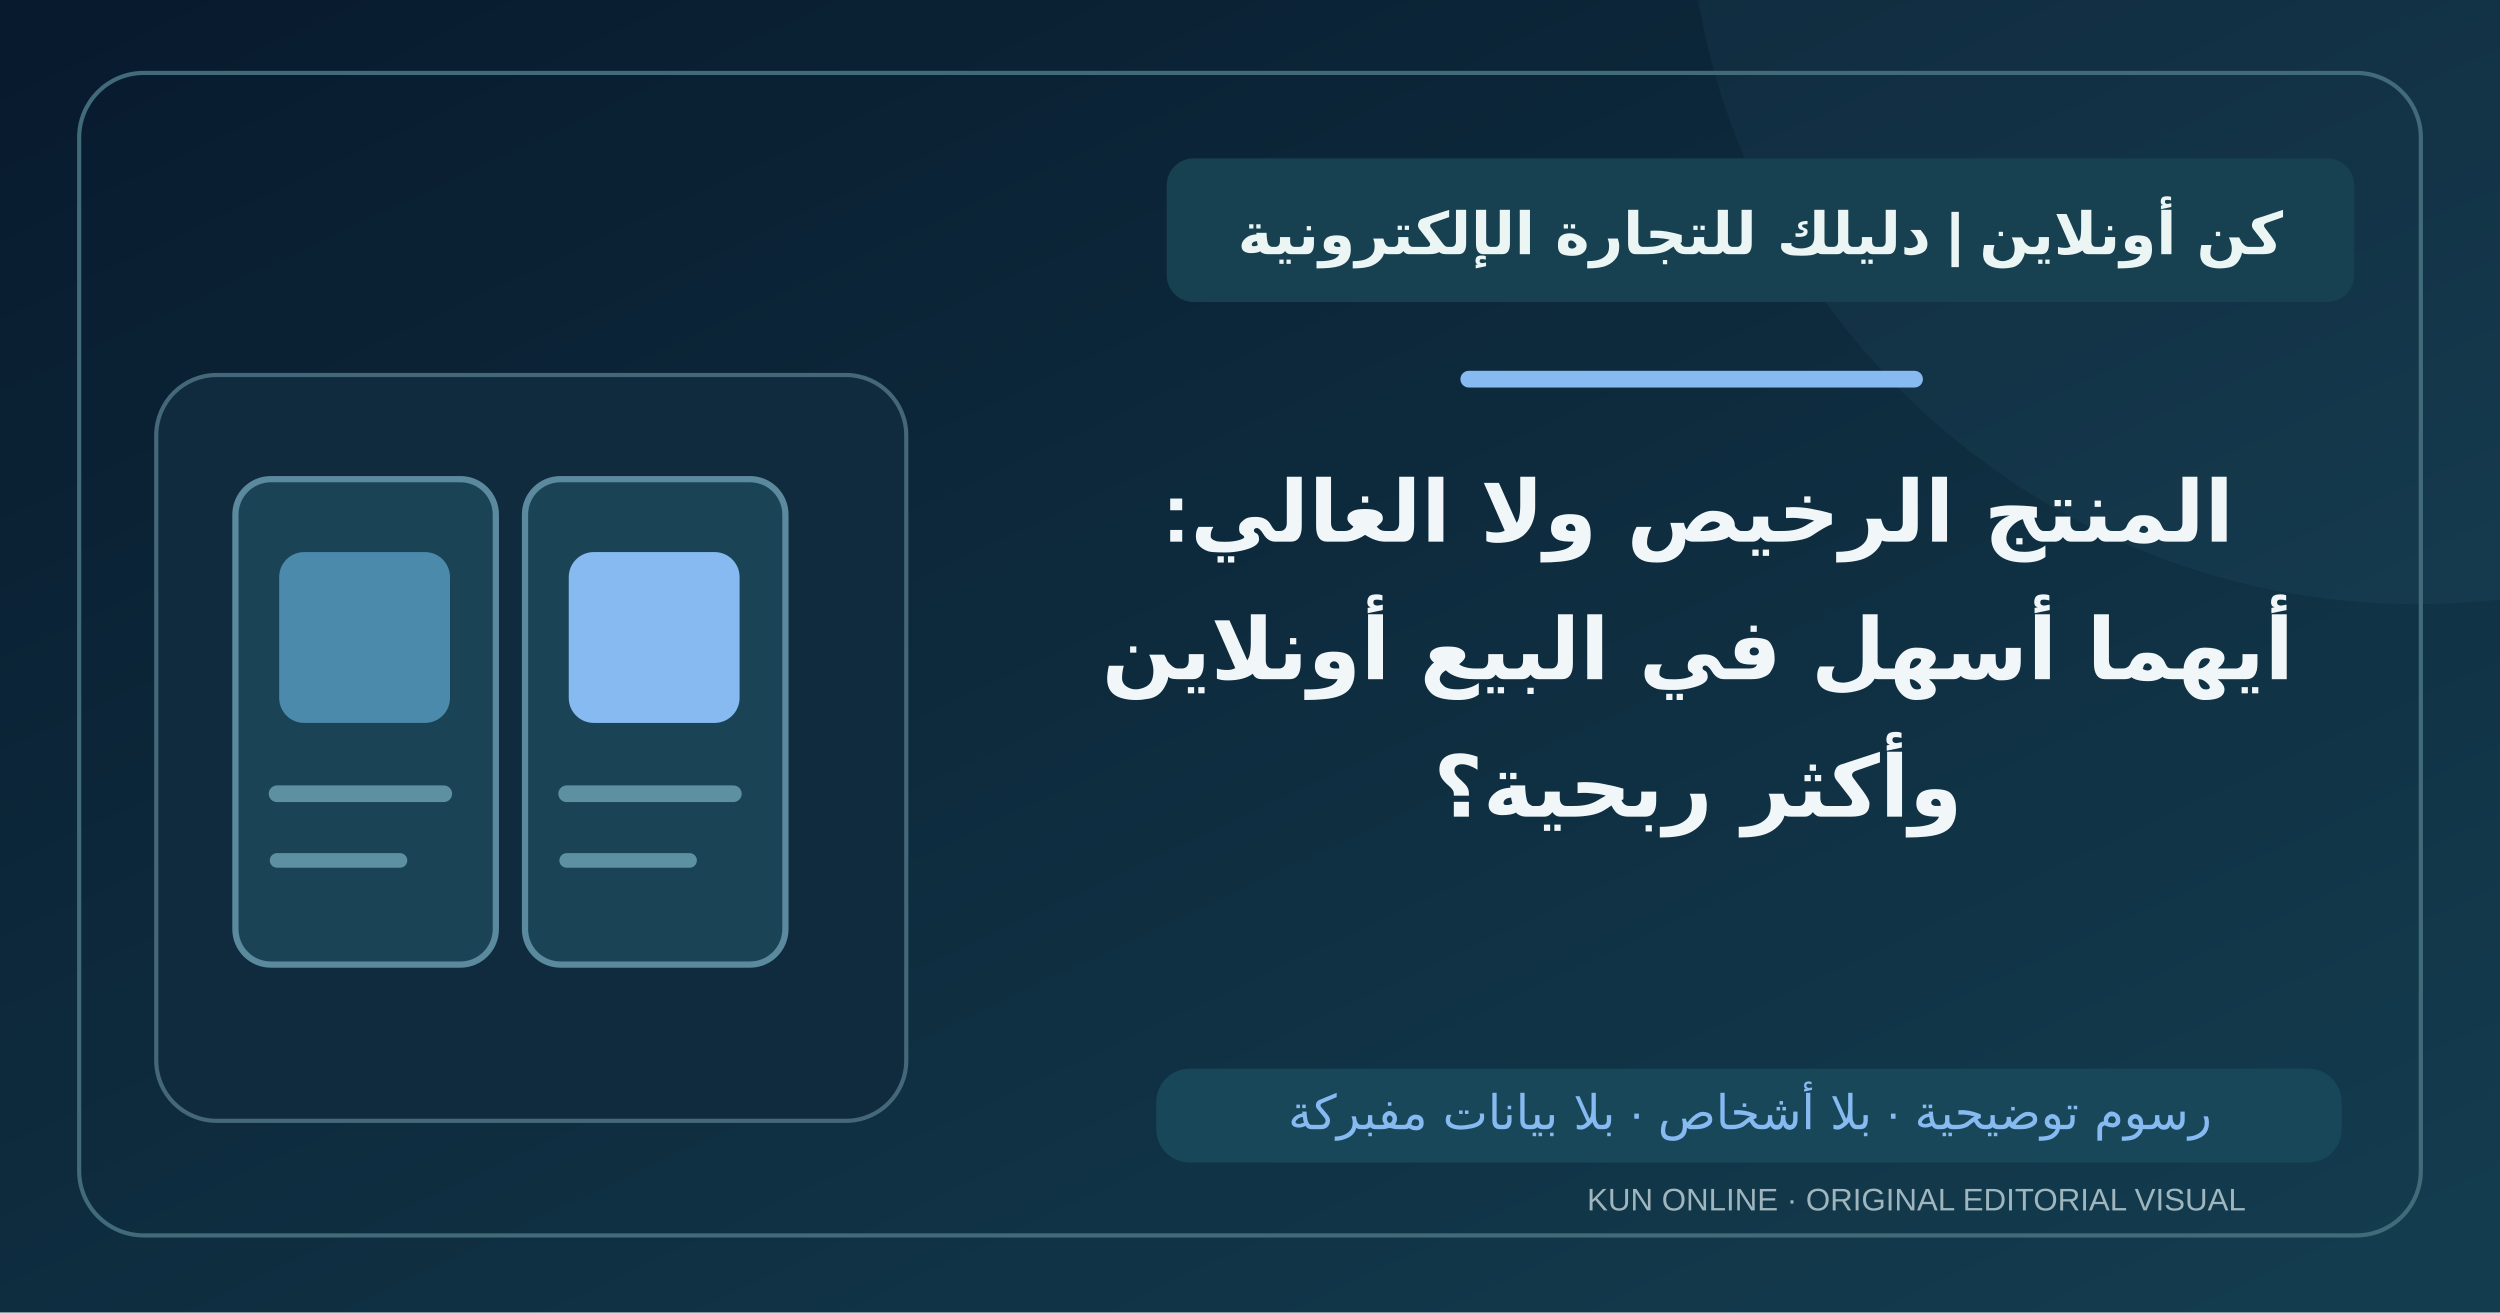
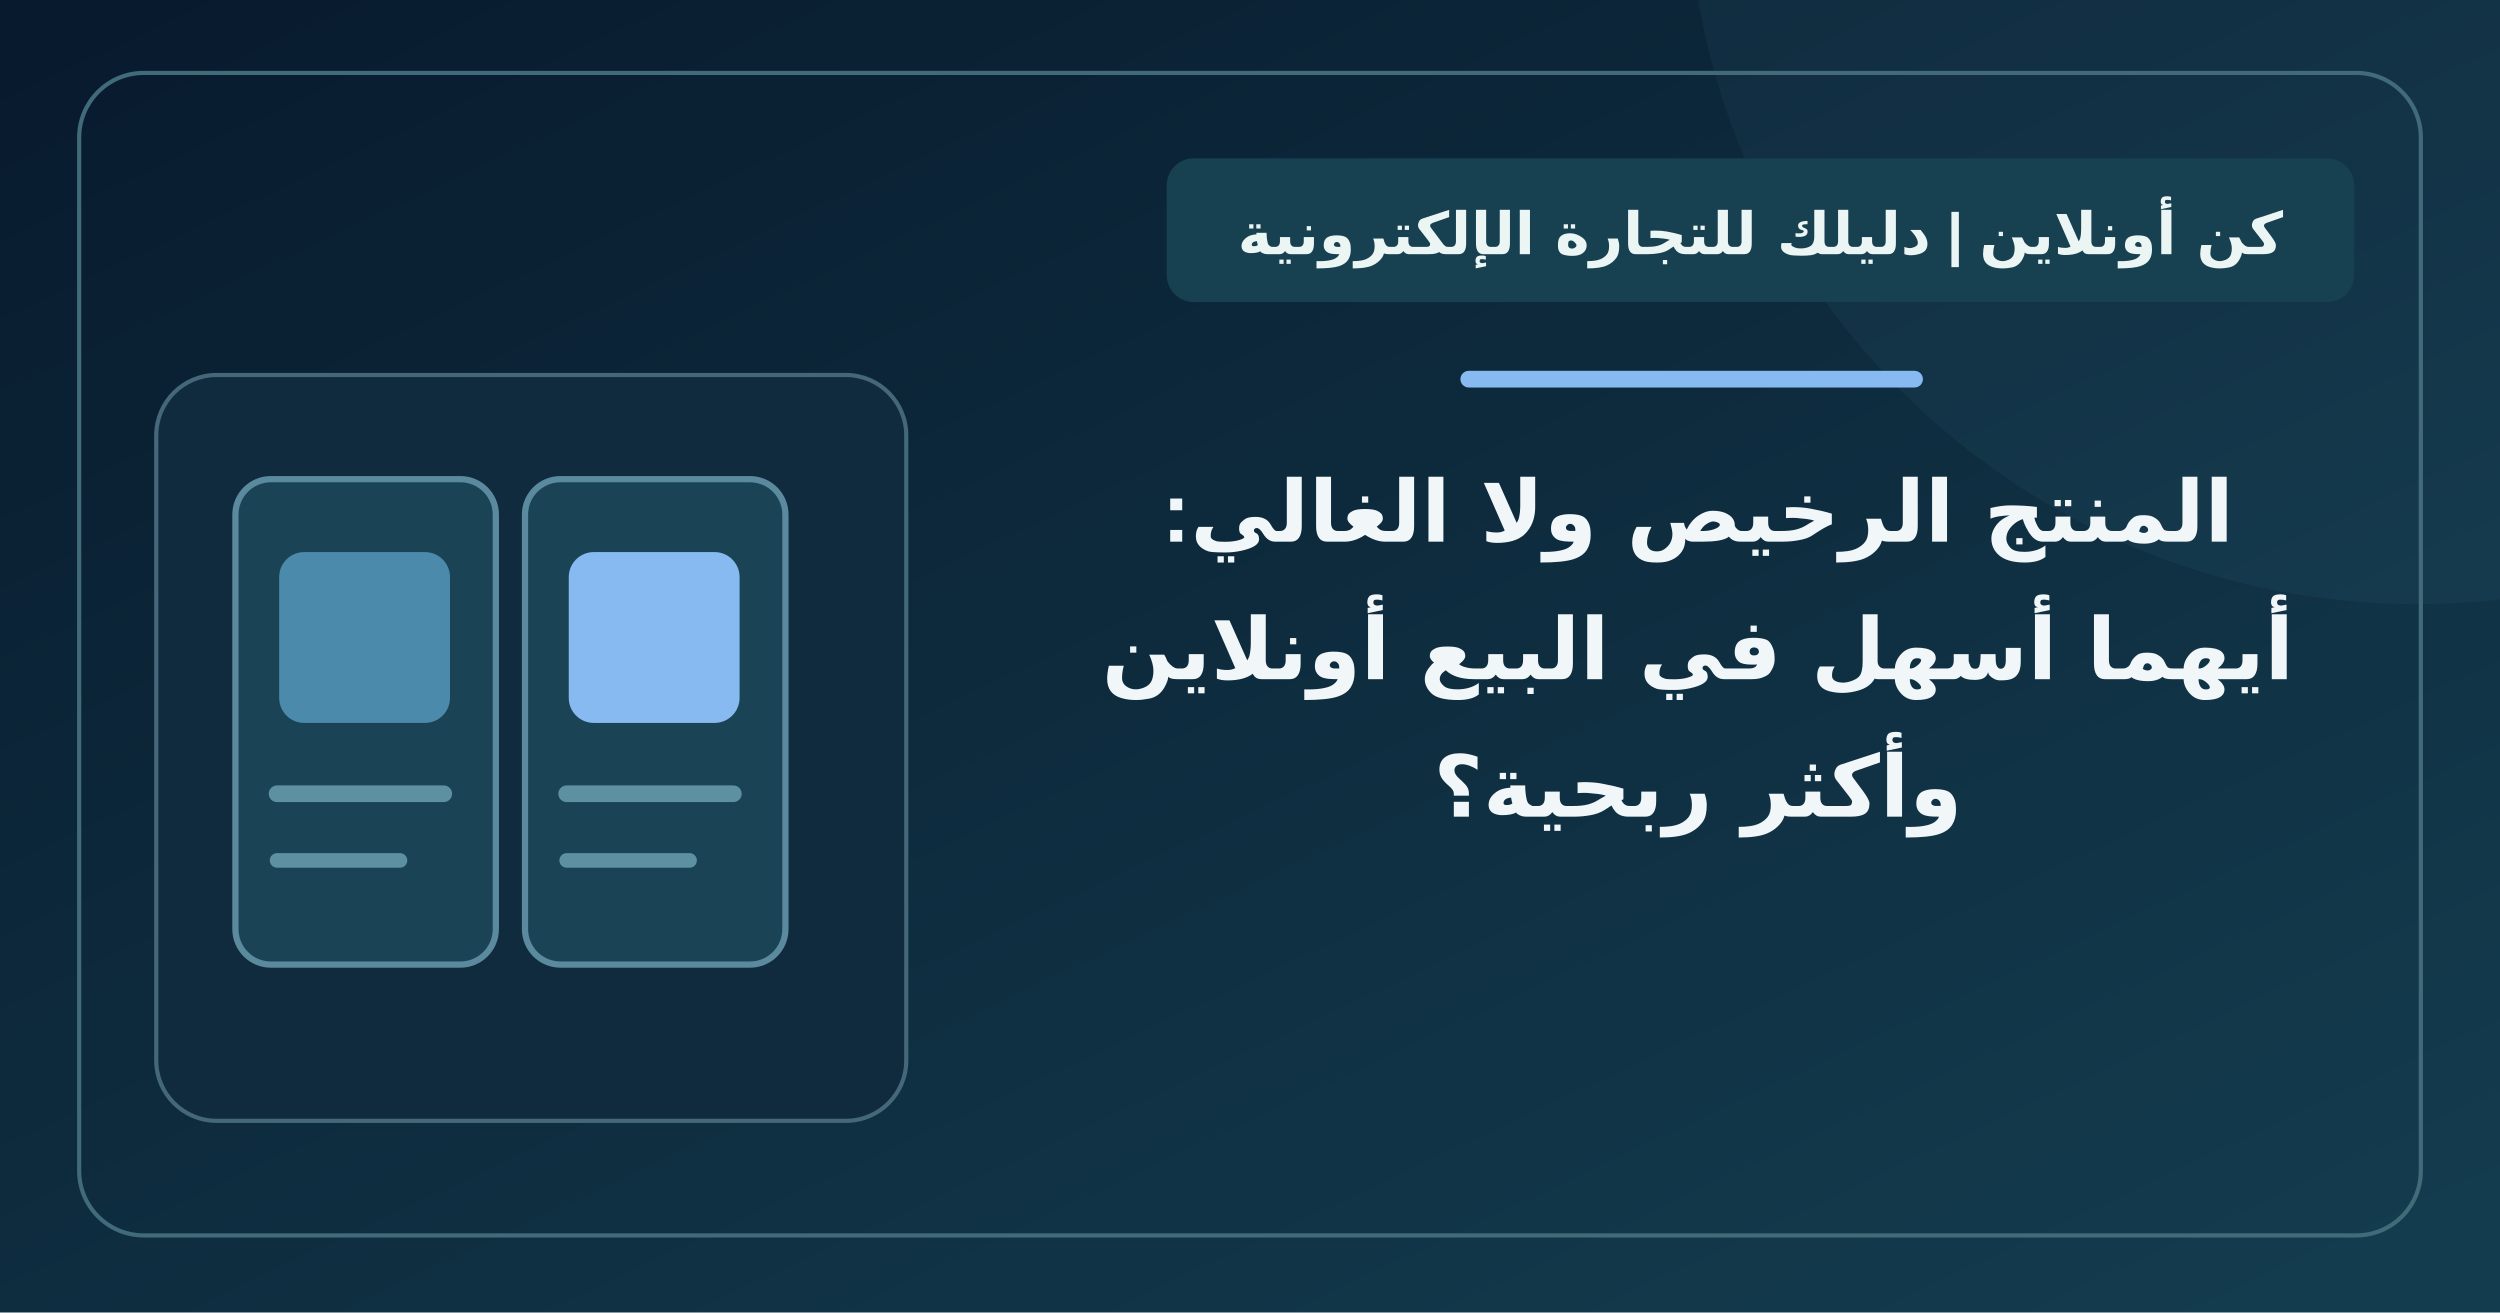
<svg xmlns="http://www.w3.org/2000/svg" width="1200" height="630" viewBox="0 0 1200 630" role="img" aria-labelledby="title desc">
  <defs>
    <linearGradient id="g" x2=".9" y2="1">
      <stop stop-color="#081a2d" />
      <stop offset="1" stop-color="#133c4e" />
    </linearGradient>
  </defs>
  <rect width="1200" height="630" fill="url(#g)" />
  <circle cx="1160" cy="-60" r="350" fill="#87baf1" opacity=".05" />
  <rect x="38" y="35" width="1124" height="558" rx="31" fill="none" stroke="#426b79" stroke-width="2" />
  <rect x="75" y="180" width="360" height="358" rx="29" fill="#102b3d" stroke="#446779" stroke-width="2" />
  <rect x="113" y="230" width="125" height="233" rx="17" fill="#1b4356" stroke="#5b8a9e" stroke-width="3" />
  <rect x="134" y="265" width="82" height="82" rx="12" fill="#4b8aaa" stroke="none" stroke-width="3" />
  <path d="M133 381 L213 381" stroke="#5d91a2" stroke-width="8" stroke-linecap="round" fill="none" />
  <path d="M133 413 L192 413" stroke="#5d91a2" stroke-width="7" stroke-linecap="round" fill="none" />
  <rect x="252" y="230" width="125" height="233" rx="17" fill="#1b4356" stroke="#5b8a9e" stroke-width="3" />
  <rect x="273" y="265" width="82" height="82" rx="12" fill="#87baf1" stroke="none" stroke-width="3" />
  <path d="M272 381 L352 381" stroke="#5d91a2" stroke-width="8" stroke-linecap="round" fill="none" />
  <path d="M272 413 L331 413" stroke="#5d91a2" stroke-width="7" stroke-linecap="round" fill="none" />
  <rect x="560" y="76" width="570" height="69" rx="13" fill="#174050" />
  <text x="845" y="122" text-anchor="middle" direction="rtl" font-family="Cairo,Tajawal,Arial,sans-serif" font-weight="700" font-size="28" fill="#eaf5f4">كن أونلاين | دليلك للتجارة الإلكترونية</text>
  <rect x="701" y="178" width="222" height="8" rx="4" fill="#87baf1" />
  <text x="815" y="260" text-anchor="middle" direction="rtl" font-family="Cairo,Tajawal,Arial,sans-serif" font-weight="700" font-size="41" fill="#f1f6f8">المنتج الرخيص ولا الغالي:</text>
  <text x="815" y="326" text-anchor="middle" direction="rtl" font-family="Cairo,Tajawal,Arial,sans-serif" font-weight="700" font-size="41" fill="#f1f6f8">أيهما أسهل في البيع أونلاين</text>
  <text x="815" y="392" text-anchor="middle" direction="rtl" font-family="Cairo,Tajawal,Arial,sans-serif" font-weight="700" font-size="41" fill="#f1f6f8">وأكثر ربحية؟</text>
-   <rect x="555" y="513" width="569" height="45" rx="16" fill="#19475a" />
-   <text x="840" y="542" text-anchor="middle" direction="rtl" font-family="Cairo,Tajawal,Arial,sans-serif" font-size="23" fill="#87baf1">رسوم توضيحية · بلا أشخاص · بلا بيانات مفبركة</text>
-   <text x="1078" y="581" text-anchor="end" font-family="Arial,sans-serif" font-size="15" fill="#9fb6be">KUN ONLINE · ORIGINAL EDITORIAL VISUAL</text>
</svg>
